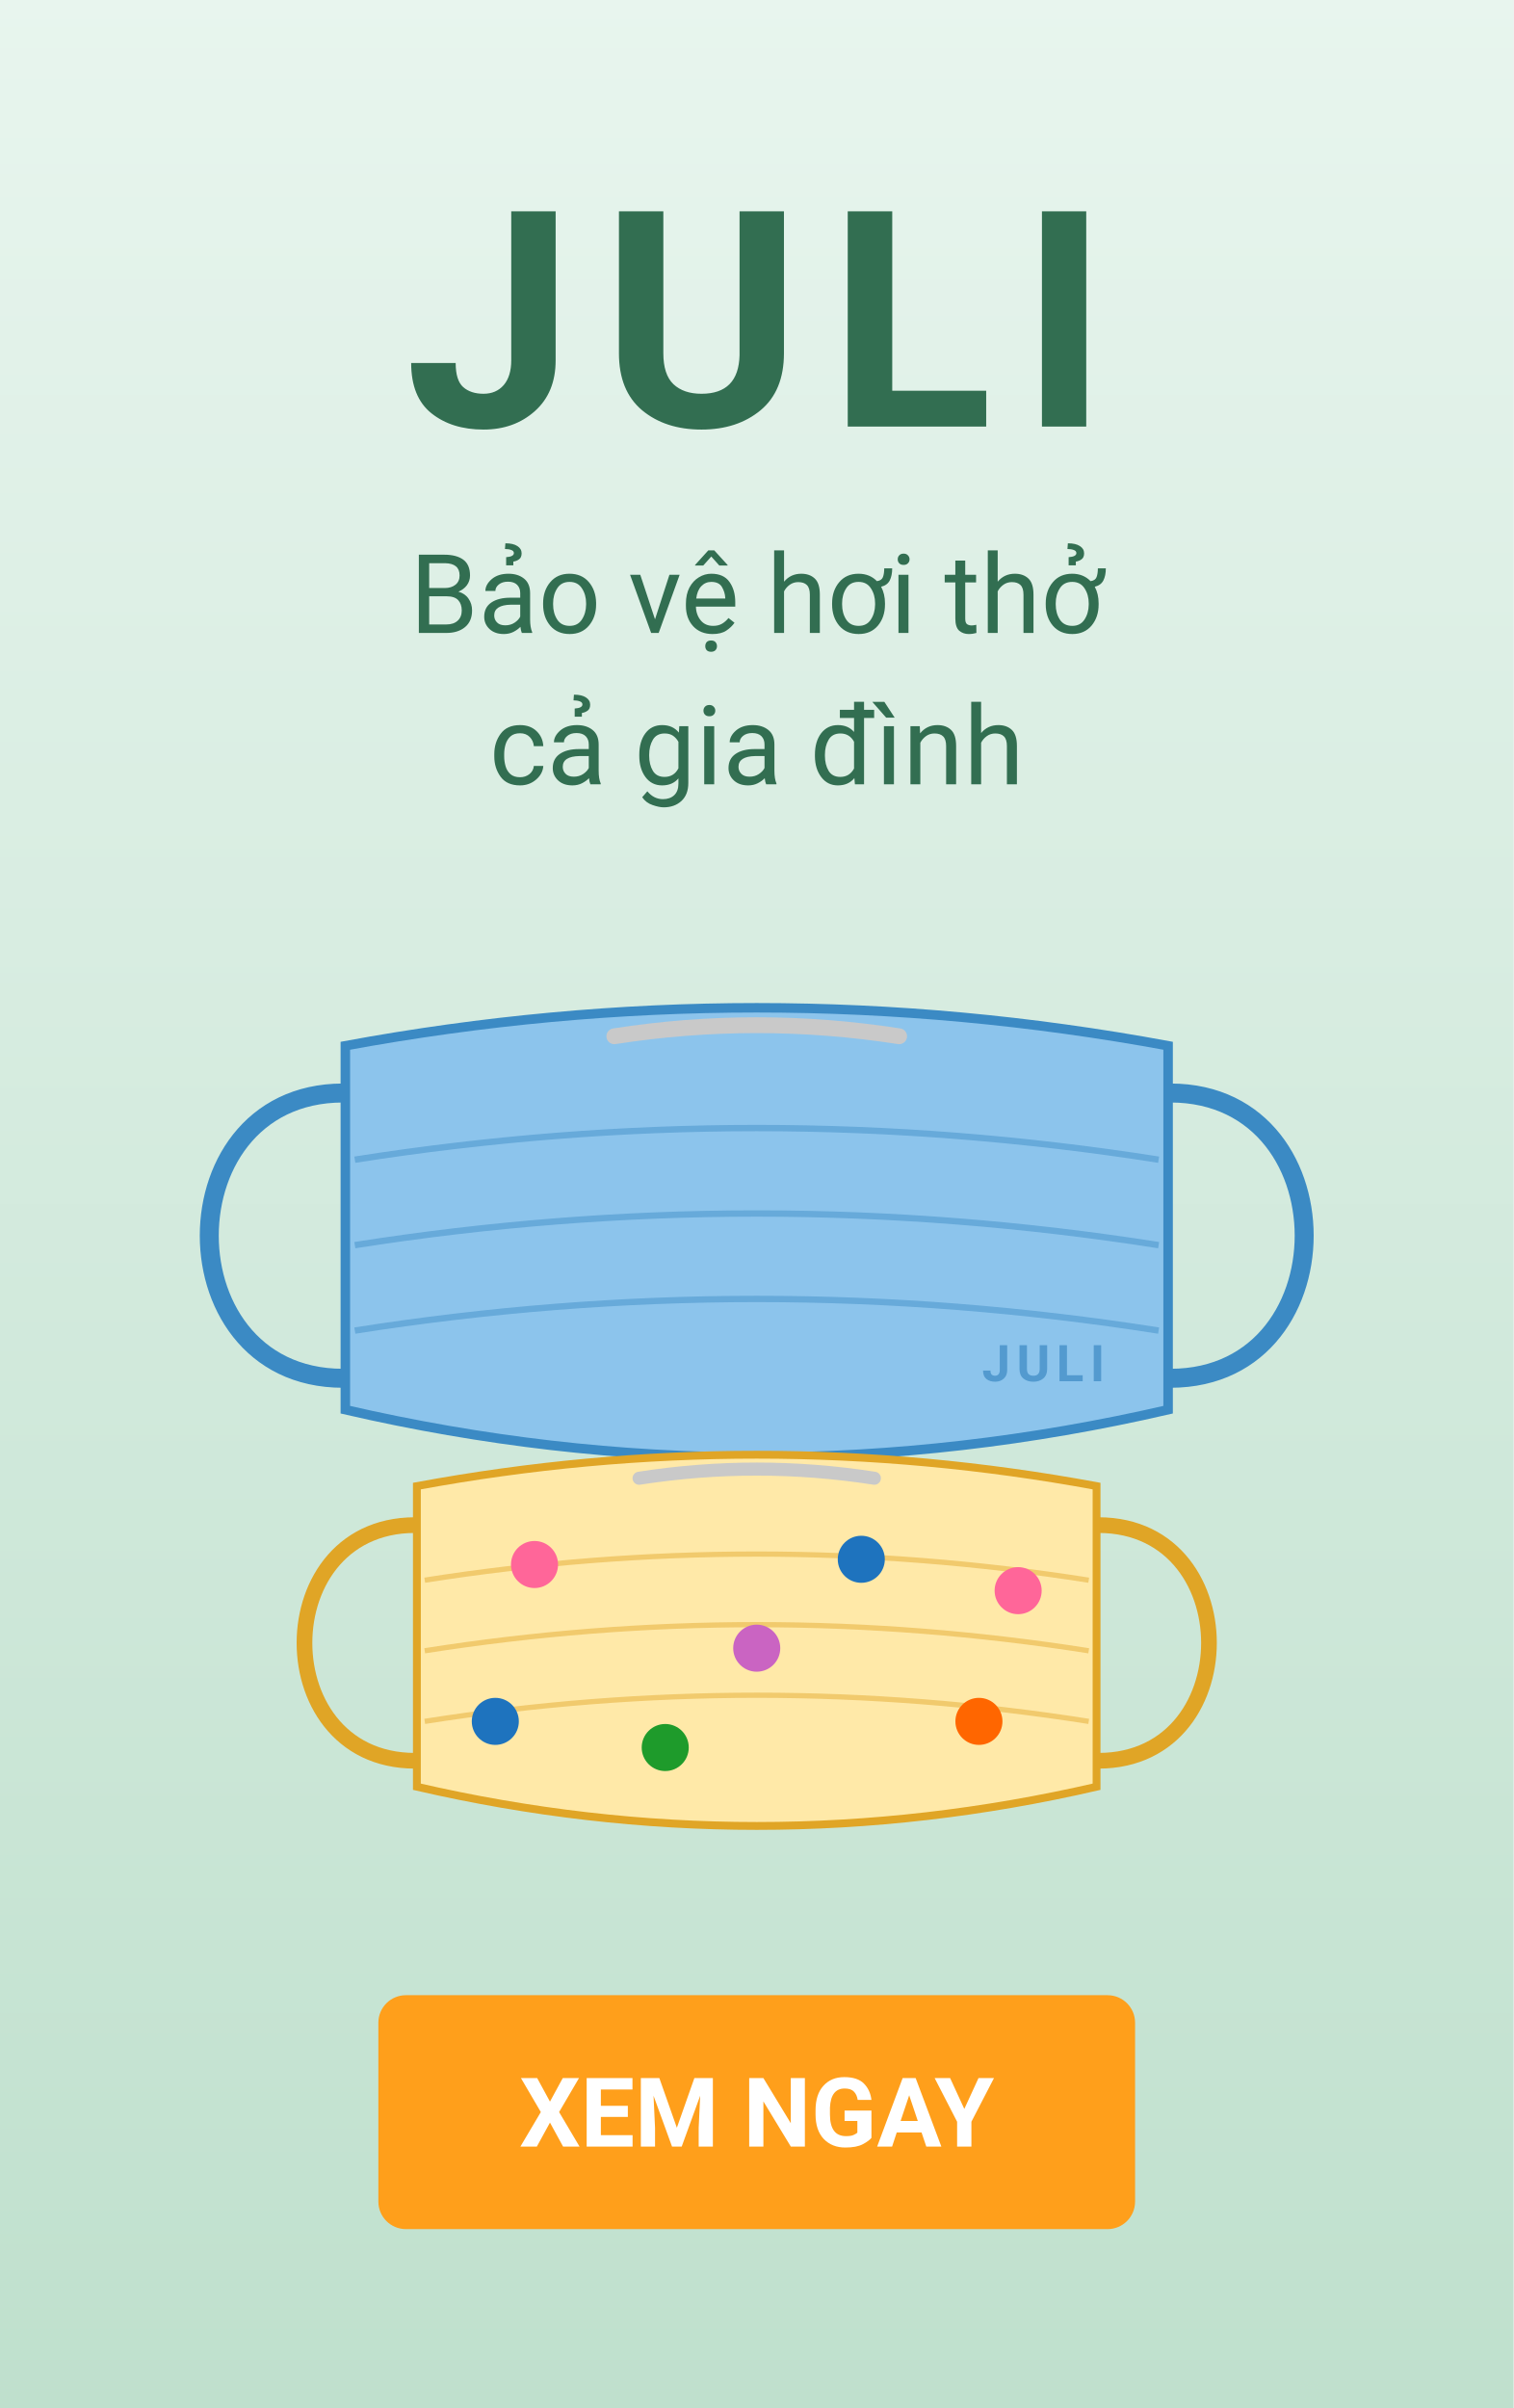
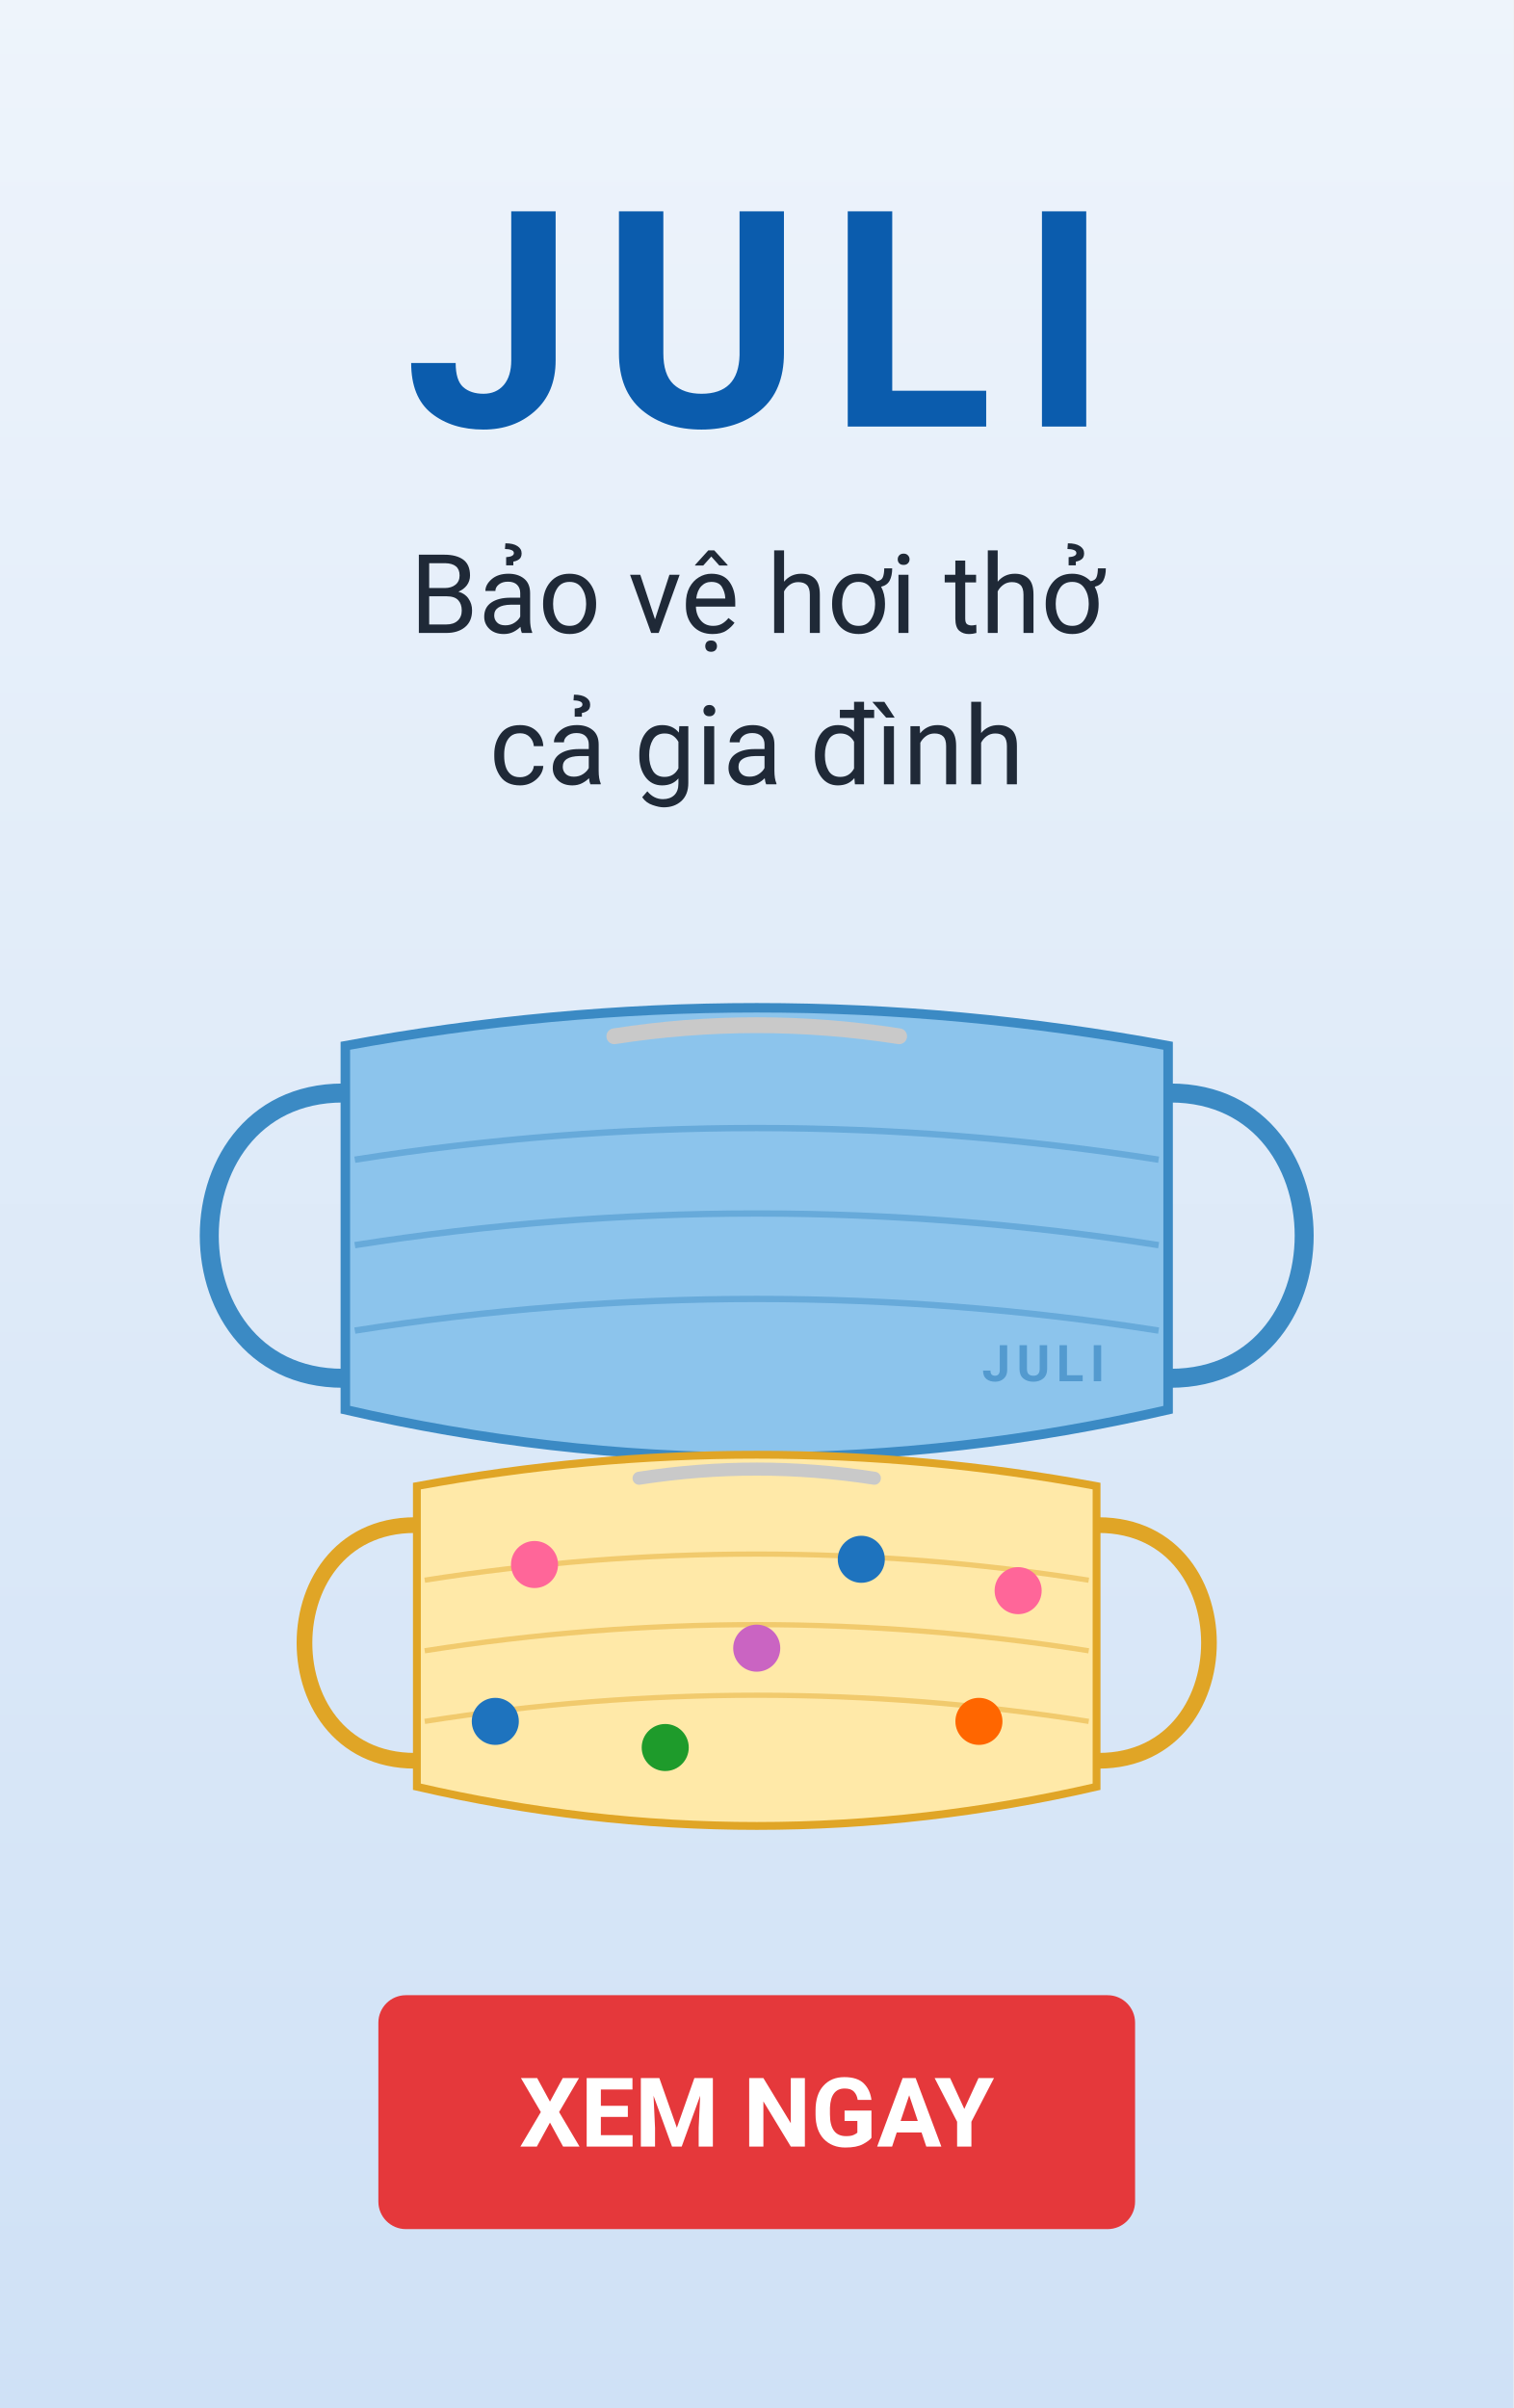
<svg xmlns="http://www.w3.org/2000/svg" viewBox="0 0 220 350" width="220" height="350">
  <defs>
    <linearGradient id="g" x1="0" y1="0" x2="0" y2="1">
-       <stop offset="0" stop-color="#e8f5ee" />
-       <stop offset="1" stop-color="#bfe0cd" />
+       <stop offset="0" stop-color="#eef4fb" />
+       <stop offset="1" stop-color="#cfe1f6" />
    </linearGradient>
  </defs>
  <rect width="220" height="350" fill="url(#g)" />
-   <text x="110" y="62" text-anchor="middle" font-family="Roboto,Arial,sans-serif" font-size="44" font-weight="700" fill="#326e51" letter-spacing="4">JULI</text>
-   <text x="110" y="92" text-anchor="middle" font-family="Roboto,Arial,sans-serif" font-size="16" fill="#326e51">Bảo vệ hơi thở</text>
-   <text x="110" y="114" text-anchor="middle" font-family="Roboto,Arial,sans-serif" font-size="16" fill="#326e51">cả gia đình</text>
+   <text x="110" y="62" text-anchor="middle" font-family="Roboto,Arial,sans-serif" font-size="44" font-weight="700" fill="#0b5cad" letter-spacing="4">JULI</text>
+   <text x="110" y="92" text-anchor="middle" font-family="Roboto,Arial,sans-serif" font-size="16" fill="#1f2937">Bảo vệ hơi thở</text>
+   <text x="110" y="114" text-anchor="middle" font-family="Roboto,Arial,sans-serif" font-size="16" fill="#1f2937">cả gia đình</text>
  <g transform="translate(-5 60) scale(.46)">
    <path d="M122 215 C62 212 62 308 122 305 M378 215 C438 212 438 308 378 305" fill="none" stroke="#3b8ac4" stroke-width="6" stroke-linecap="round" />
    <path d="M120 200 Q250 176 380 200 L380 315 Q250 345 120 315 Z" fill="#8cc4ec" stroke="#3b8ac4" stroke-width="3" />
    <path d="M123 236 Q250 216 377 236" stroke="#3b8ac4" stroke-opacity=".45" stroke-width="2" fill="none" />
    <path d="M123 263 Q250 243 377 263" stroke="#3b8ac4" stroke-opacity=".45" stroke-width="2" fill="none" />
    <path d="M123 290 Q250 270 377 290" stroke="#3b8ac4" stroke-opacity=".45" stroke-width="2" fill="none" />
    <path d="M205 197 Q250 190 295 197" stroke="#c9c9c9" stroke-width="5" fill="none" stroke-linecap="round" />
    <text x="360" y="306" text-anchor="end" font-family="Roboto,Arial,sans-serif" font-size="16" font-weight="700" fill="#3b8ac4" fill-opacity=".7" letter-spacing="2">JULI</text>
  </g>
  <g transform="translate(15 140) scale(.38)">
    <path d="M122 215 C62 212 62 308 122 305 M378 215 C438 212 438 308 378 305" fill="none" stroke="#e0a526" stroke-width="6" stroke-linecap="round" />
    <path d="M120 200 Q250 176 380 200 L380 315 Q250 345 120 315 Z" fill="#ffe9a8" stroke="#e0a526" stroke-width="3" />
    <path d="M123 236 Q250 216 377 236" stroke="#e0a526" stroke-opacity=".45" stroke-width="2" fill="none" />
    <path d="M123 263 Q250 243 377 263" stroke="#e0a526" stroke-opacity=".45" stroke-width="2" fill="none" />
    <path d="M123 290 Q250 270 377 290" stroke="#e0a526" stroke-opacity=".45" stroke-width="2" fill="none" />
    <path d="M205 197 Q250 190 295 197" stroke="#c9c9c9" stroke-width="5" fill="none" stroke-linecap="round" />
    <circle cx="165" cy="230" r="9" fill="#ff6699" />
    <circle cx="215" cy="300" r="9" fill="#1e9b2b" />
    <circle cx="290" cy="228" r="9" fill="#1e73be" />
    <circle cx="335" cy="290" r="9" fill="#ff6600" />
    <circle cx="250" cy="262" r="9" fill="#ca64c2" />
    <circle cx="150" cy="290" r="9" fill="#1e73be" />
    <circle cx="350" cy="240" r="9" fill="#ff6699" />
  </g>
-   <rect x="55" y="290" width="110" height="34" rx="4" fill="#ff9f1b" />
+   <rect x="55" y="290" width="110" height="34" rx="4" fill="#e5383b" />
  <text x="110" y="312" text-anchor="middle" font-family="Roboto,Arial,sans-serif" font-size="14" font-weight="700" fill="#fff">XEM NGAY</text>
</svg>
